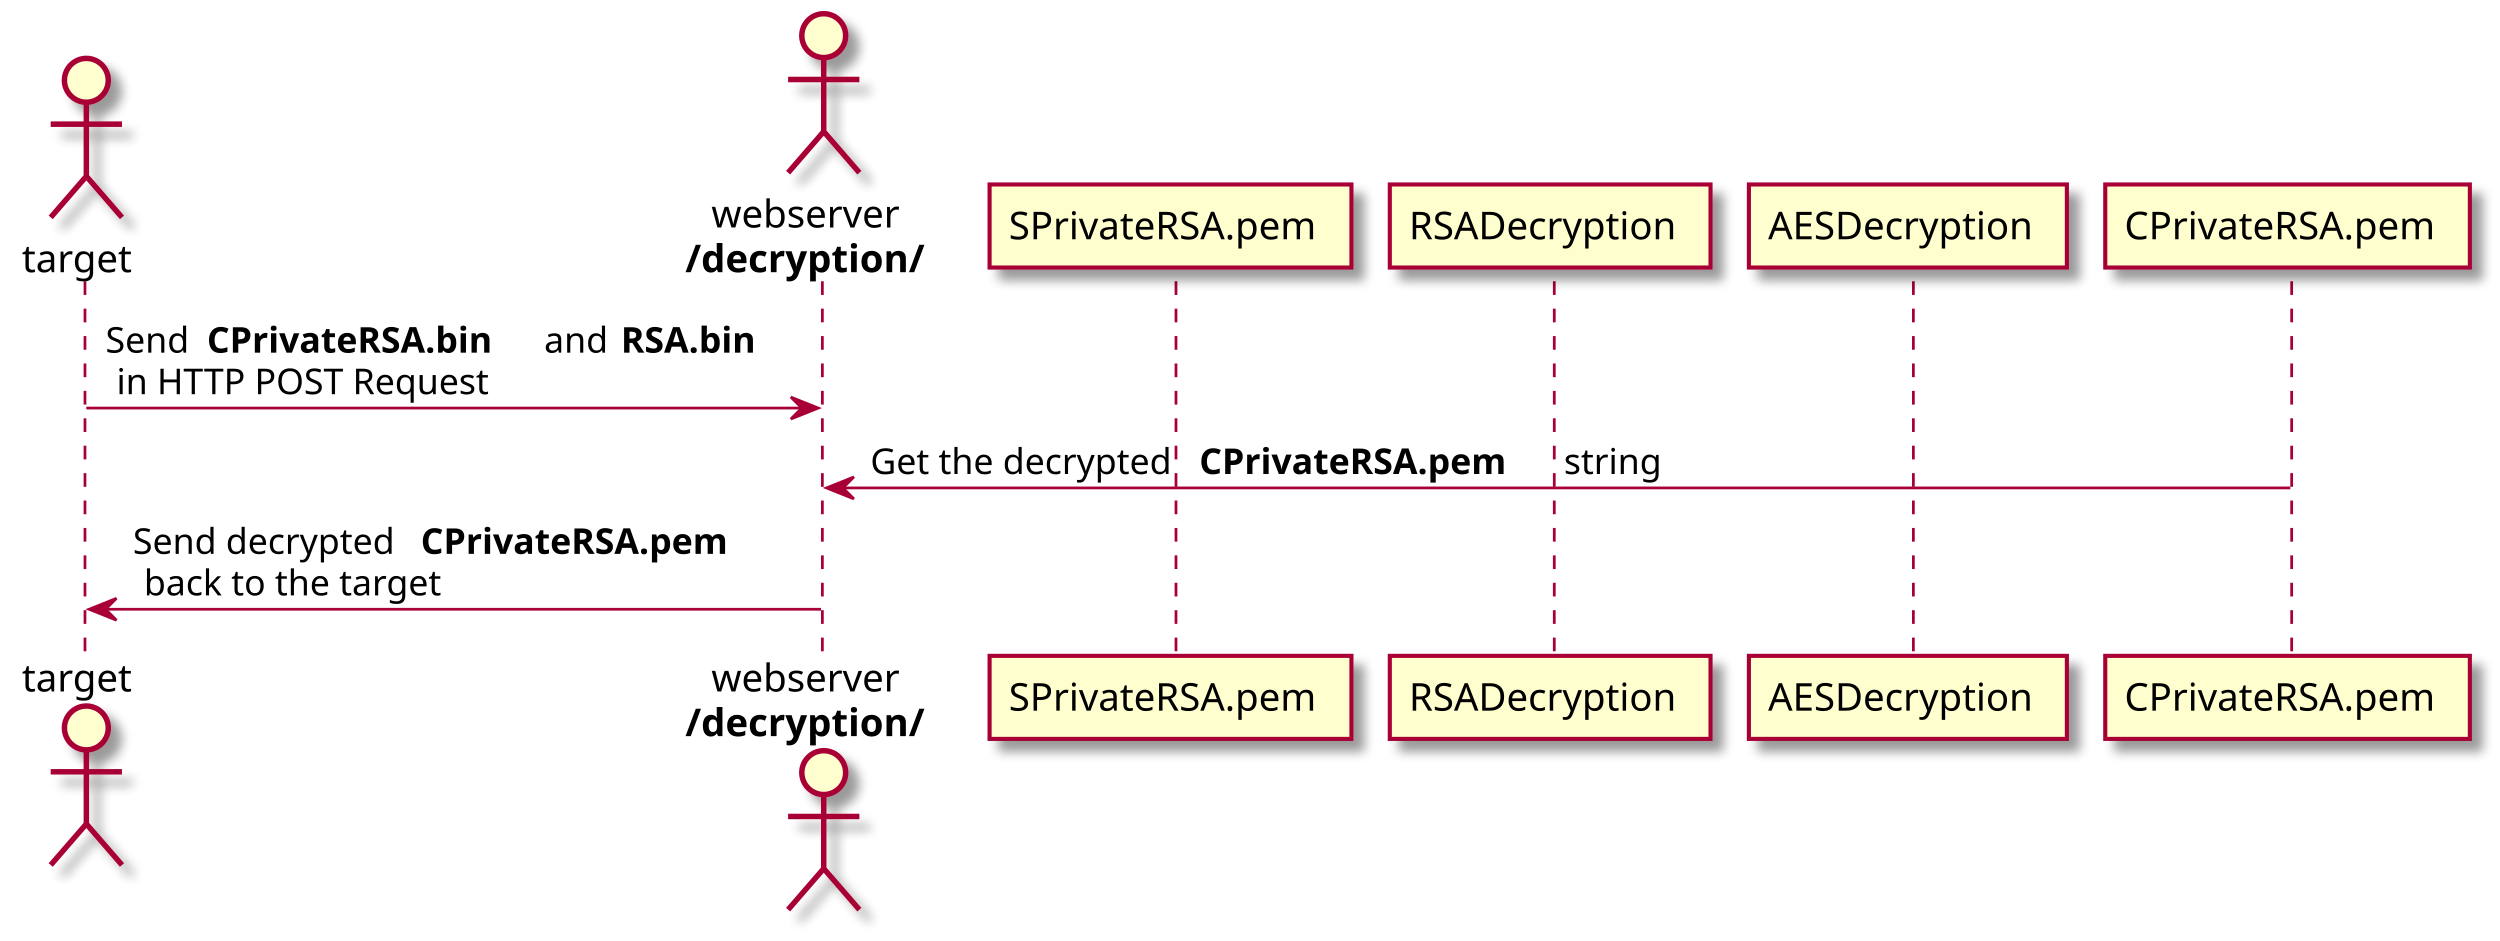
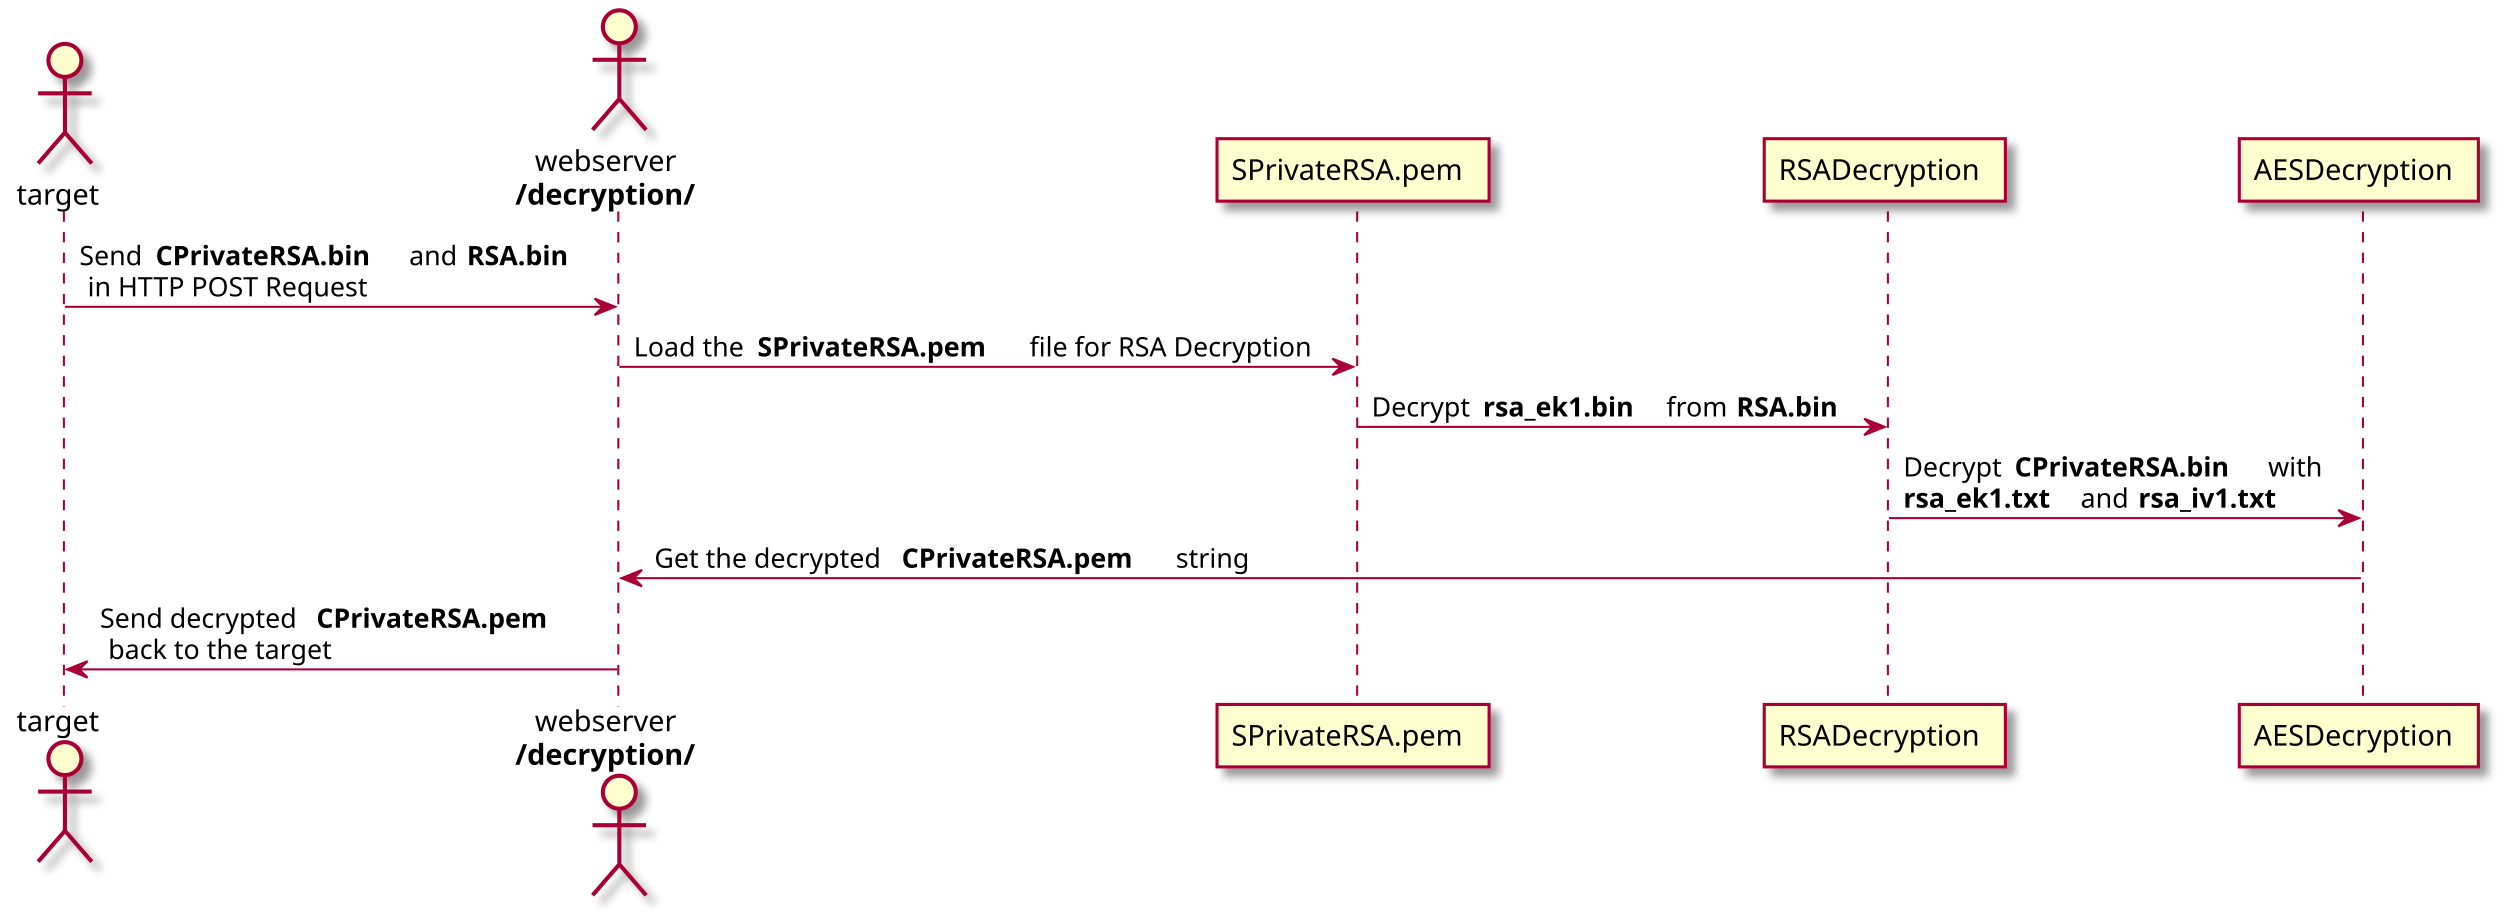
- <svg xmlns="http://www.w3.org/2000/svg" contentScriptType="application/ecmascript" contentStyleType="text/css" height="343px" preserveAspectRatio="none" style="width:912px;height:343px;" version="1.1" viewBox="0 0 912 343" width="912px" zoomAndPan="magnify">
+ <svg xmlns="http://www.w3.org/2000/svg" contentScriptType="application/ecmascript" contentStyleType="text/css" height="446px" preserveAspectRatio="none" style="width:1213px;height:446px;" version="1.1" viewBox="0 0 1213 446" width="1213px" zoomAndPan="magnify">
  <defs>
-     <filter height="300%" id="f16d9gtt7mxlhc" width="300%" x="-1" y="-1">
+     <filter height="300%" id="f1g0ua103amhrr" width="300%" x="-1" y="-1">
      <feGaussianBlur result="blurOut" stdDeviation="2.0" />
      <feColorMatrix in="blurOut" result="blurOut2" type="matrix" values="0 0 0 0 0 0 0 0 0 0 0 0 0 0 0 0 0 0 .4 0" />
      <feOffset dx="4.0" dy="4.0" in="blurOut2" result="blurOut3" />
      <feBlend in="SourceGraphic" in2="blurOut3" mode="normal" />
    </filter>
  </defs>
  <g>
-     <line style="stroke: #A80036; stroke-width: 1.0; stroke-dasharray: 5.0,5.0;" x1="31" x2="31" y1="102.594" y2="240.258" />
-     <line style="stroke: #A80036; stroke-width: 1.0; stroke-dasharray: 5.0,5.0;" x1="300" x2="300" y1="102.594" y2="240.258" />
-     <line style="stroke: #A80036; stroke-width: 1.0; stroke-dasharray: 5.0,5.0;" x1="429" x2="429" y1="102.594" y2="240.258" />
-     <line style="stroke: #A80036; stroke-width: 1.0; stroke-dasharray: 5.0,5.0;" x1="567" x2="567" y1="102.594" y2="240.258" />
-     <line style="stroke: #A80036; stroke-width: 1.0; stroke-dasharray: 5.0,5.0;" x1="698" x2="698" y1="102.594" y2="240.258" />
-     <line style="stroke: #A80036; stroke-width: 1.0; stroke-dasharray: 5.0,5.0;" x1="836" x2="836" y1="102.594" y2="240.258" />
+     <line style="stroke: #A80036; stroke-width: 1.0; stroke-dasharray: 5.0,5.0;" x1="31" x2="31" y1="102.594" y2="342.789" />
+     <line style="stroke: #A80036; stroke-width: 1.0; stroke-dasharray: 5.0,5.0;" x1="300" x2="300" y1="102.594" y2="342.789" />
+     <line style="stroke: #A80036; stroke-width: 1.0; stroke-dasharray: 5.0,5.0;" x1="658.5" x2="658.5" y1="102.594" y2="342.789" />
+     <line style="stroke: #A80036; stroke-width: 1.0; stroke-dasharray: 5.0,5.0;" x1="916" x2="916" y1="102.594" y2="342.789" />
+     <line style="stroke: #A80036; stroke-width: 1.0; stroke-dasharray: 5.0,5.0;" x1="1146.5" x2="1146.5" y1="102.594" y2="342.789" />
    <text fill="#000000" font-family="sans-serif" font-size="14" lengthAdjust="spacingAndGlyphs" textLength="41" x="8" y="99.292">target</text>
-     <ellipse cx="31.5" cy="29.297" fill="#FEFECE" filter="url(#f16d9gtt7mxlhc)" rx="8" ry="8" style="stroke: #A80036; stroke-width: 2.0;" />
-     <path d="M31.5,37.297 L31.5,64.297 M18.5,45.297 L44.5,45.297 M31.5,64.297 L18.5,79.297 M31.5,64.297 L44.5,79.297 " fill="none" filter="url(#f16d9gtt7mxlhc)" style="stroke: #A80036; stroke-width: 2.0;" />
-     <text fill="#000000" font-family="sans-serif" font-size="14" lengthAdjust="spacingAndGlyphs" textLength="41" x="8" y="252.253">target</text>
-     <ellipse cx="31.5" cy="265.555" fill="#FEFECE" filter="url(#f16d9gtt7mxlhc)" rx="8" ry="8" style="stroke: #A80036; stroke-width: 2.0;" />
-     <path d="M31.5,273.555 L31.5,300.555 M18.5,281.555 L44.5,281.555 M31.5,300.555 L18.5,315.555 M31.5,300.555 L44.5,315.555 " fill="none" filter="url(#f16d9gtt7mxlhc)" style="stroke: #A80036; stroke-width: 2.0;" />
+     <ellipse cx="31.5" cy="29.297" fill="#FEFECE" filter="url(#f1g0ua103amhrr)" rx="8" ry="8" style="stroke: #A80036; stroke-width: 2.0;" />
+     <path d="M31.5,37.297 L31.5,64.297 M18.5,45.297 L44.5,45.297 M31.5,64.297 L18.5,79.297 M31.5,64.297 L44.5,79.297 " fill="none" filter="url(#f1g0ua103amhrr)" style="stroke: #A80036; stroke-width: 2.0;" />
+     <text fill="#000000" font-family="sans-serif" font-size="14" lengthAdjust="spacingAndGlyphs" textLength="41" x="8" y="354.784">target</text>
+     <ellipse cx="31.5" cy="368.086" fill="#FEFECE" filter="url(#f1g0ua103amhrr)" rx="8" ry="8" style="stroke: #A80036; stroke-width: 2.0;" />
+     <path d="M31.5,376.086 L31.5,403.086 M18.5,384.086 L44.5,384.086 M31.5,403.086 L18.5,418.086 M31.5,403.086 L44.5,418.086 " fill="none" filter="url(#f1g0ua103amhrr)" style="stroke: #A80036; stroke-width: 2.0;" />
    <text fill="#000000" font-family="sans-serif" font-size="14" lengthAdjust="spacingAndGlyphs" textLength="72" x="259.5" y="82.995">webserver</text>
    <text fill="#000000" font-family="sans-serif" font-size="14" font-weight="bold" lengthAdjust="spacingAndGlyphs" textLength="95" x="250" y="99.292">/decryption/</text>
-     <ellipse cx="300.5" cy="13" fill="#FEFECE" filter="url(#f16d9gtt7mxlhc)" rx="8" ry="8" style="stroke: #A80036; stroke-width: 2.0;" />
-     <path d="M300.5,21 L300.5,48 M287.5,29 L313.5,29 M300.5,48 L287.5,63 M300.5,48 L313.5,63 " fill="none" filter="url(#f16d9gtt7mxlhc)" style="stroke: #A80036; stroke-width: 2.0;" />
-     <text fill="#000000" font-family="sans-serif" font-size="14" lengthAdjust="spacingAndGlyphs" textLength="72" x="259.5" y="252.253">webserver</text>
-     <text fill="#000000" font-family="sans-serif" font-size="14" font-weight="bold" lengthAdjust="spacingAndGlyphs" textLength="95" x="250" y="268.55">/decryption/</text>
-     <ellipse cx="300.5" cy="281.852" fill="#FEFECE" filter="url(#f16d9gtt7mxlhc)" rx="8" ry="8" style="stroke: #A80036; stroke-width: 2.0;" />
-     <path d="M300.5,289.852 L300.5,316.852 M287.5,297.852 L313.5,297.852 M300.5,316.852 L287.5,331.852 M300.5,316.852 L313.5,331.852 " fill="none" filter="url(#f16d9gtt7mxlhc)" style="stroke: #A80036; stroke-width: 2.0;" />
-     <rect fill="#FEFECE" filter="url(#f16d9gtt7mxlhc)" height="30.297" style="stroke: #A80036; stroke-width: 1.5;" width="132" x="361" y="67.297" />
-     <text fill="#000000" font-family="sans-serif" font-size="14" lengthAdjust="spacingAndGlyphs" textLength="118" x="368" y="87.292">SPrivateRSA.pem</text>
-     <rect fill="#FEFECE" filter="url(#f16d9gtt7mxlhc)" height="30.297" style="stroke: #A80036; stroke-width: 1.5;" width="132" x="361" y="239.258" />
-     <text fill="#000000" font-family="sans-serif" font-size="14" lengthAdjust="spacingAndGlyphs" textLength="118" x="368" y="259.253">SPrivateRSA.pem</text>
-     <rect fill="#FEFECE" filter="url(#f16d9gtt7mxlhc)" height="30.297" style="stroke: #A80036; stroke-width: 1.5;" width="117" x="507" y="67.297" />
-     <text fill="#000000" font-family="sans-serif" font-size="14" lengthAdjust="spacingAndGlyphs" textLength="103" x="514" y="87.292">RSADecryption</text>
-     <rect fill="#FEFECE" filter="url(#f16d9gtt7mxlhc)" height="30.297" style="stroke: #A80036; stroke-width: 1.5;" width="117" x="507" y="239.258" />
-     <text fill="#000000" font-family="sans-serif" font-size="14" lengthAdjust="spacingAndGlyphs" textLength="103" x="514" y="259.253">RSADecryption</text>
-     <rect fill="#FEFECE" filter="url(#f16d9gtt7mxlhc)" height="30.297" style="stroke: #A80036; stroke-width: 1.5;" width="116" x="638" y="67.297" />
-     <text fill="#000000" font-family="sans-serif" font-size="14" lengthAdjust="spacingAndGlyphs" textLength="102" x="645" y="87.292">AESDecryption</text>
-     <rect fill="#FEFECE" filter="url(#f16d9gtt7mxlhc)" height="30.297" style="stroke: #A80036; stroke-width: 1.5;" width="116" x="638" y="239.258" />
-     <text fill="#000000" font-family="sans-serif" font-size="14" lengthAdjust="spacingAndGlyphs" textLength="102" x="645" y="259.253">AESDecryption</text>
-     <rect fill="#FEFECE" filter="url(#f16d9gtt7mxlhc)" height="30.297" style="stroke: #A80036; stroke-width: 1.5;" width="133" x="768" y="67.297" />
-     <text fill="#000000" font-family="sans-serif" font-size="14" lengthAdjust="spacingAndGlyphs" textLength="119" x="775" y="87.292">CPrivateRSA.pem</text>
-     <rect fill="#FEFECE" filter="url(#f16d9gtt7mxlhc)" height="30.297" style="stroke: #A80036; stroke-width: 1.5;" width="133" x="768" y="239.258" />
-     <text fill="#000000" font-family="sans-serif" font-size="14" lengthAdjust="spacingAndGlyphs" textLength="119" x="775" y="259.253">CPrivateRSA.pem</text>
+     <ellipse cx="300.5" cy="13" fill="#FEFECE" filter="url(#f1g0ua103amhrr)" rx="8" ry="8" style="stroke: #A80036; stroke-width: 2.0;" />
+     <path d="M300.5,21 L300.5,48 M287.5,29 L313.5,29 M300.5,48 L287.5,63 M300.5,48 L313.5,63 " fill="none" filter="url(#f1g0ua103amhrr)" style="stroke: #A80036; stroke-width: 2.0;" />
+     <text fill="#000000" font-family="sans-serif" font-size="14" lengthAdjust="spacingAndGlyphs" textLength="72" x="259.5" y="354.784">webserver</text>
+     <text fill="#000000" font-family="sans-serif" font-size="14" font-weight="bold" lengthAdjust="spacingAndGlyphs" textLength="95" x="250" y="371.081">/decryption/</text>
+     <ellipse cx="300.5" cy="384.383" fill="#FEFECE" filter="url(#f1g0ua103amhrr)" rx="8" ry="8" style="stroke: #A80036; stroke-width: 2.0;" />
+     <path d="M300.5,392.383 L300.5,419.383 M287.5,400.383 L313.5,400.383 M300.5,419.383 L287.5,434.383 M300.5,419.383 L313.5,434.383 " fill="none" filter="url(#f1g0ua103amhrr)" style="stroke: #A80036; stroke-width: 2.0;" />
+     <rect fill="#FEFECE" filter="url(#f1g0ua103amhrr)" height="30.297" style="stroke: #A80036; stroke-width: 1.5;" width="132" x="590.5" y="67.297" />
+     <text fill="#000000" font-family="sans-serif" font-size="14" lengthAdjust="spacingAndGlyphs" textLength="118" x="597.5" y="87.292">SPrivateRSA.pem</text>
+     <rect fill="#FEFECE" filter="url(#f1g0ua103amhrr)" height="30.297" style="stroke: #A80036; stroke-width: 1.5;" width="132" x="590.5" y="341.789" />
+     <text fill="#000000" font-family="sans-serif" font-size="14" lengthAdjust="spacingAndGlyphs" textLength="118" x="597.5" y="361.784">SPrivateRSA.pem</text>
+     <rect fill="#FEFECE" filter="url(#f1g0ua103amhrr)" height="30.297" style="stroke: #A80036; stroke-width: 1.5;" width="117" x="856" y="67.297" />
+     <text fill="#000000" font-family="sans-serif" font-size="14" lengthAdjust="spacingAndGlyphs" textLength="103" x="863" y="87.292">RSADecryption</text>
+     <rect fill="#FEFECE" filter="url(#f1g0ua103amhrr)" height="30.297" style="stroke: #A80036; stroke-width: 1.5;" width="117" x="856" y="341.789" />
+     <text fill="#000000" font-family="sans-serif" font-size="14" lengthAdjust="spacingAndGlyphs" textLength="103" x="863" y="361.784">RSADecryption</text>
+     <rect fill="#FEFECE" filter="url(#f1g0ua103amhrr)" height="30.297" style="stroke: #A80036; stroke-width: 1.5;" width="116" x="1086.5" y="67.297" />
+     <text fill="#000000" font-family="sans-serif" font-size="14" lengthAdjust="spacingAndGlyphs" textLength="102" x="1093.5" y="87.292">AESDecryption</text>
+     <rect fill="#FEFECE" filter="url(#f1g0ua103amhrr)" height="30.297" style="stroke: #A80036; stroke-width: 1.5;" width="116" x="1086.5" y="341.789" />
+     <text fill="#000000" font-family="sans-serif" font-size="14" lengthAdjust="spacingAndGlyphs" textLength="102" x="1093.5" y="361.784">AESDecryption</text>
    <polygon fill="#A80036" points="288.5,144.859,298.5,148.859,288.5,152.859,292.5,148.859" style="stroke: #A80036; stroke-width: 1.0;" />
    <line style="stroke: #A80036; stroke-width: 1.0;" x1="31.5" x2="294.5" y1="148.859" y2="148.859" />
    <text fill="#000000" font-family="sans-serif" font-size="13" lengthAdjust="spacingAndGlyphs" textLength="33" x="38.5" y="128.661">Send</text>
    <text fill="#000000" font-family="sans-serif" font-size="13" font-weight="bold" lengthAdjust="spacingAndGlyphs" textLength="119" x="75.5" y="128.661">CPrivateRSA.bin</text>
    <text fill="#000000" font-family="sans-serif" font-size="13" lengthAdjust="spacingAndGlyphs" textLength="24" x="198.5" y="128.661">and</text>
    <text fill="#000000" font-family="sans-serif" font-size="13" font-weight="bold" lengthAdjust="spacingAndGlyphs" textLength="57" x="226.5" y="128.661">RSA.bin</text>
    <text fill="#000000" font-family="sans-serif" font-size="13" lengthAdjust="spacingAndGlyphs" textLength="141" x="42.5" y="143.793">in HTTP POST Request</text>
-     <polygon fill="#A80036" points="311.5,173.992,301.5,177.992,311.5,181.992,307.5,177.992" style="stroke: #A80036; stroke-width: 1.0;" />
-     <line style="stroke: #A80036; stroke-width: 1.0;" x1="305.5" x2="835.5" y1="177.992" y2="177.992" />
-     <text fill="#000000" font-family="sans-serif" font-size="13" lengthAdjust="spacingAndGlyphs" textLength="116" x="317.5" y="172.926">Get the decrypted</text>
-     <text fill="#000000" font-family="sans-serif" font-size="13" font-weight="bold" lengthAdjust="spacingAndGlyphs" textLength="129" x="437.5" y="172.926">CPrivateRSA.pem</text>
-     <text fill="#000000" font-family="sans-serif" font-size="13" lengthAdjust="spacingAndGlyphs" textLength="36" x="570.5" y="172.926">string</text>
-     <polygon fill="#A80036" points="42.5,218.258,32.5,222.258,42.5,226.258,38.5,222.258" style="stroke: #A80036; stroke-width: 1.0;" />
-     <line style="stroke: #A80036; stroke-width: 1.0;" x1="36.5" x2="299.5" y1="222.258" y2="222.258" />
-     <text fill="#000000" font-family="sans-serif" font-size="13" lengthAdjust="spacingAndGlyphs" textLength="101" x="48.5" y="202.059">Send decrypted</text>
-     <text fill="#000000" font-family="sans-serif" font-size="13" font-weight="bold" lengthAdjust="spacingAndGlyphs" textLength="129" x="153.5" y="202.059">CPrivateRSA.pem</text>
-     <text fill="#000000" font-family="sans-serif" font-size="13" lengthAdjust="spacingAndGlyphs" textLength="115" x="52.5" y="217.192">back to the target</text>
+     <polygon fill="#A80036" points="646.5,173.992,656.5,177.992,646.5,181.992,650.5,177.992" style="stroke: #A80036; stroke-width: 1.0;" />
+     <line style="stroke: #A80036; stroke-width: 1.0;" x1="300.5" x2="652.5" y1="177.992" y2="177.992" />
+     <text fill="#000000" font-family="sans-serif" font-size="13" lengthAdjust="spacingAndGlyphs" textLength="56" x="307.5" y="172.926">Load the</text>
+     <text fill="#000000" font-family="sans-serif" font-size="13" font-weight="bold" lengthAdjust="spacingAndGlyphs" textLength="128" x="367.5" y="172.926">SPrivateRSA.pem</text>
+     <text fill="#000000" font-family="sans-serif" font-size="13" lengthAdjust="spacingAndGlyphs" textLength="142" x="499.5" y="172.926">file for RSA Decryption</text>
+     <polygon fill="#A80036" points="904.5,203.125,914.5,207.125,904.5,211.125,908.5,207.125" style="stroke: #A80036; stroke-width: 1.0;" />
+     <line style="stroke: #A80036; stroke-width: 1.0;" x1="658.5" x2="910.5" y1="207.125" y2="207.125" />
+     <text fill="#000000" font-family="sans-serif" font-size="13" lengthAdjust="spacingAndGlyphs" textLength="50" x="665.5" y="202.059">Decrypt</text>
+     <text fill="#000000" font-family="sans-serif" font-size="13" font-weight="bold" lengthAdjust="spacingAndGlyphs" textLength="85" x="719.5" y="202.059">rsa_ek1.bin</text>
+     <text fill="#000000" font-family="sans-serif" font-size="13" lengthAdjust="spacingAndGlyphs" textLength="30" x="808.5" y="202.059">from</text>
+     <text fill="#000000" font-family="sans-serif" font-size="13" font-weight="bold" lengthAdjust="spacingAndGlyphs" textLength="57" x="842.5" y="202.059">RSA.bin</text>
+     <polygon fill="#A80036" points="1134.5,247.391,1144.5,251.391,1134.5,255.391,1138.5,251.391" style="stroke: #A80036; stroke-width: 1.0;" />
+     <line style="stroke: #A80036; stroke-width: 1.0;" x1="916.5" x2="1140.5" y1="251.391" y2="251.391" />
+     <text fill="#000000" font-family="sans-serif" font-size="13" lengthAdjust="spacingAndGlyphs" textLength="50" x="923.5" y="231.192">Decrypt</text>
+     <text fill="#000000" font-family="sans-serif" font-size="13" font-weight="bold" lengthAdjust="spacingAndGlyphs" textLength="119" x="977.5" y="231.192">CPrivateRSA.bin</text>
+     <text fill="#000000" font-family="sans-serif" font-size="13" lengthAdjust="spacingAndGlyphs" textLength="25" x="1100.5" y="231.192">with</text>
+     <text fill="#000000" font-family="sans-serif" font-size="13" font-weight="bold" lengthAdjust="spacingAndGlyphs" textLength="82" x="923.5" y="246.325">rsa_ek1.txt</text>
+     <text fill="#000000" font-family="sans-serif" font-size="13" lengthAdjust="spacingAndGlyphs" textLength="24" x="1009.5" y="246.325">and</text>
+     <text fill="#000000" font-family="sans-serif" font-size="13" font-weight="bold" lengthAdjust="spacingAndGlyphs" textLength="76" x="1037.5" y="246.325">rsa_iv1.txt</text>
+     <polygon fill="#A80036" points="311.5,276.523,301.5,280.523,311.5,284.523,307.5,280.523" style="stroke: #A80036; stroke-width: 1.0;" />
+     <line style="stroke: #A80036; stroke-width: 1.0;" x1="305.5" x2="1145.5" y1="280.523" y2="280.523" />
+     <text fill="#000000" font-family="sans-serif" font-size="13" lengthAdjust="spacingAndGlyphs" textLength="116" x="317.5" y="275.457">Get the decrypted</text>
+     <text fill="#000000" font-family="sans-serif" font-size="13" font-weight="bold" lengthAdjust="spacingAndGlyphs" textLength="129" x="437.5" y="275.457">CPrivateRSA.pem</text>
+     <text fill="#000000" font-family="sans-serif" font-size="13" lengthAdjust="spacingAndGlyphs" textLength="36" x="570.5" y="275.457">string</text>
+     <polygon fill="#A80036" points="42.5,320.789,32.5,324.789,42.5,328.789,38.5,324.789" style="stroke: #A80036; stroke-width: 1.0;" />
+     <line style="stroke: #A80036; stroke-width: 1.0;" x1="36.5" x2="299.5" y1="324.789" y2="324.789" />
+     <text fill="#000000" font-family="sans-serif" font-size="13" lengthAdjust="spacingAndGlyphs" textLength="101" x="48.5" y="304.59">Send decrypted</text>
+     <text fill="#000000" font-family="sans-serif" font-size="13" font-weight="bold" lengthAdjust="spacingAndGlyphs" textLength="129" x="153.5" y="304.59">CPrivateRSA.pem</text>
+     <text fill="#000000" font-family="sans-serif" font-size="13" lengthAdjust="spacingAndGlyphs" textLength="115" x="52.5" y="319.723">back to the target</text>
  </g>
</svg>
